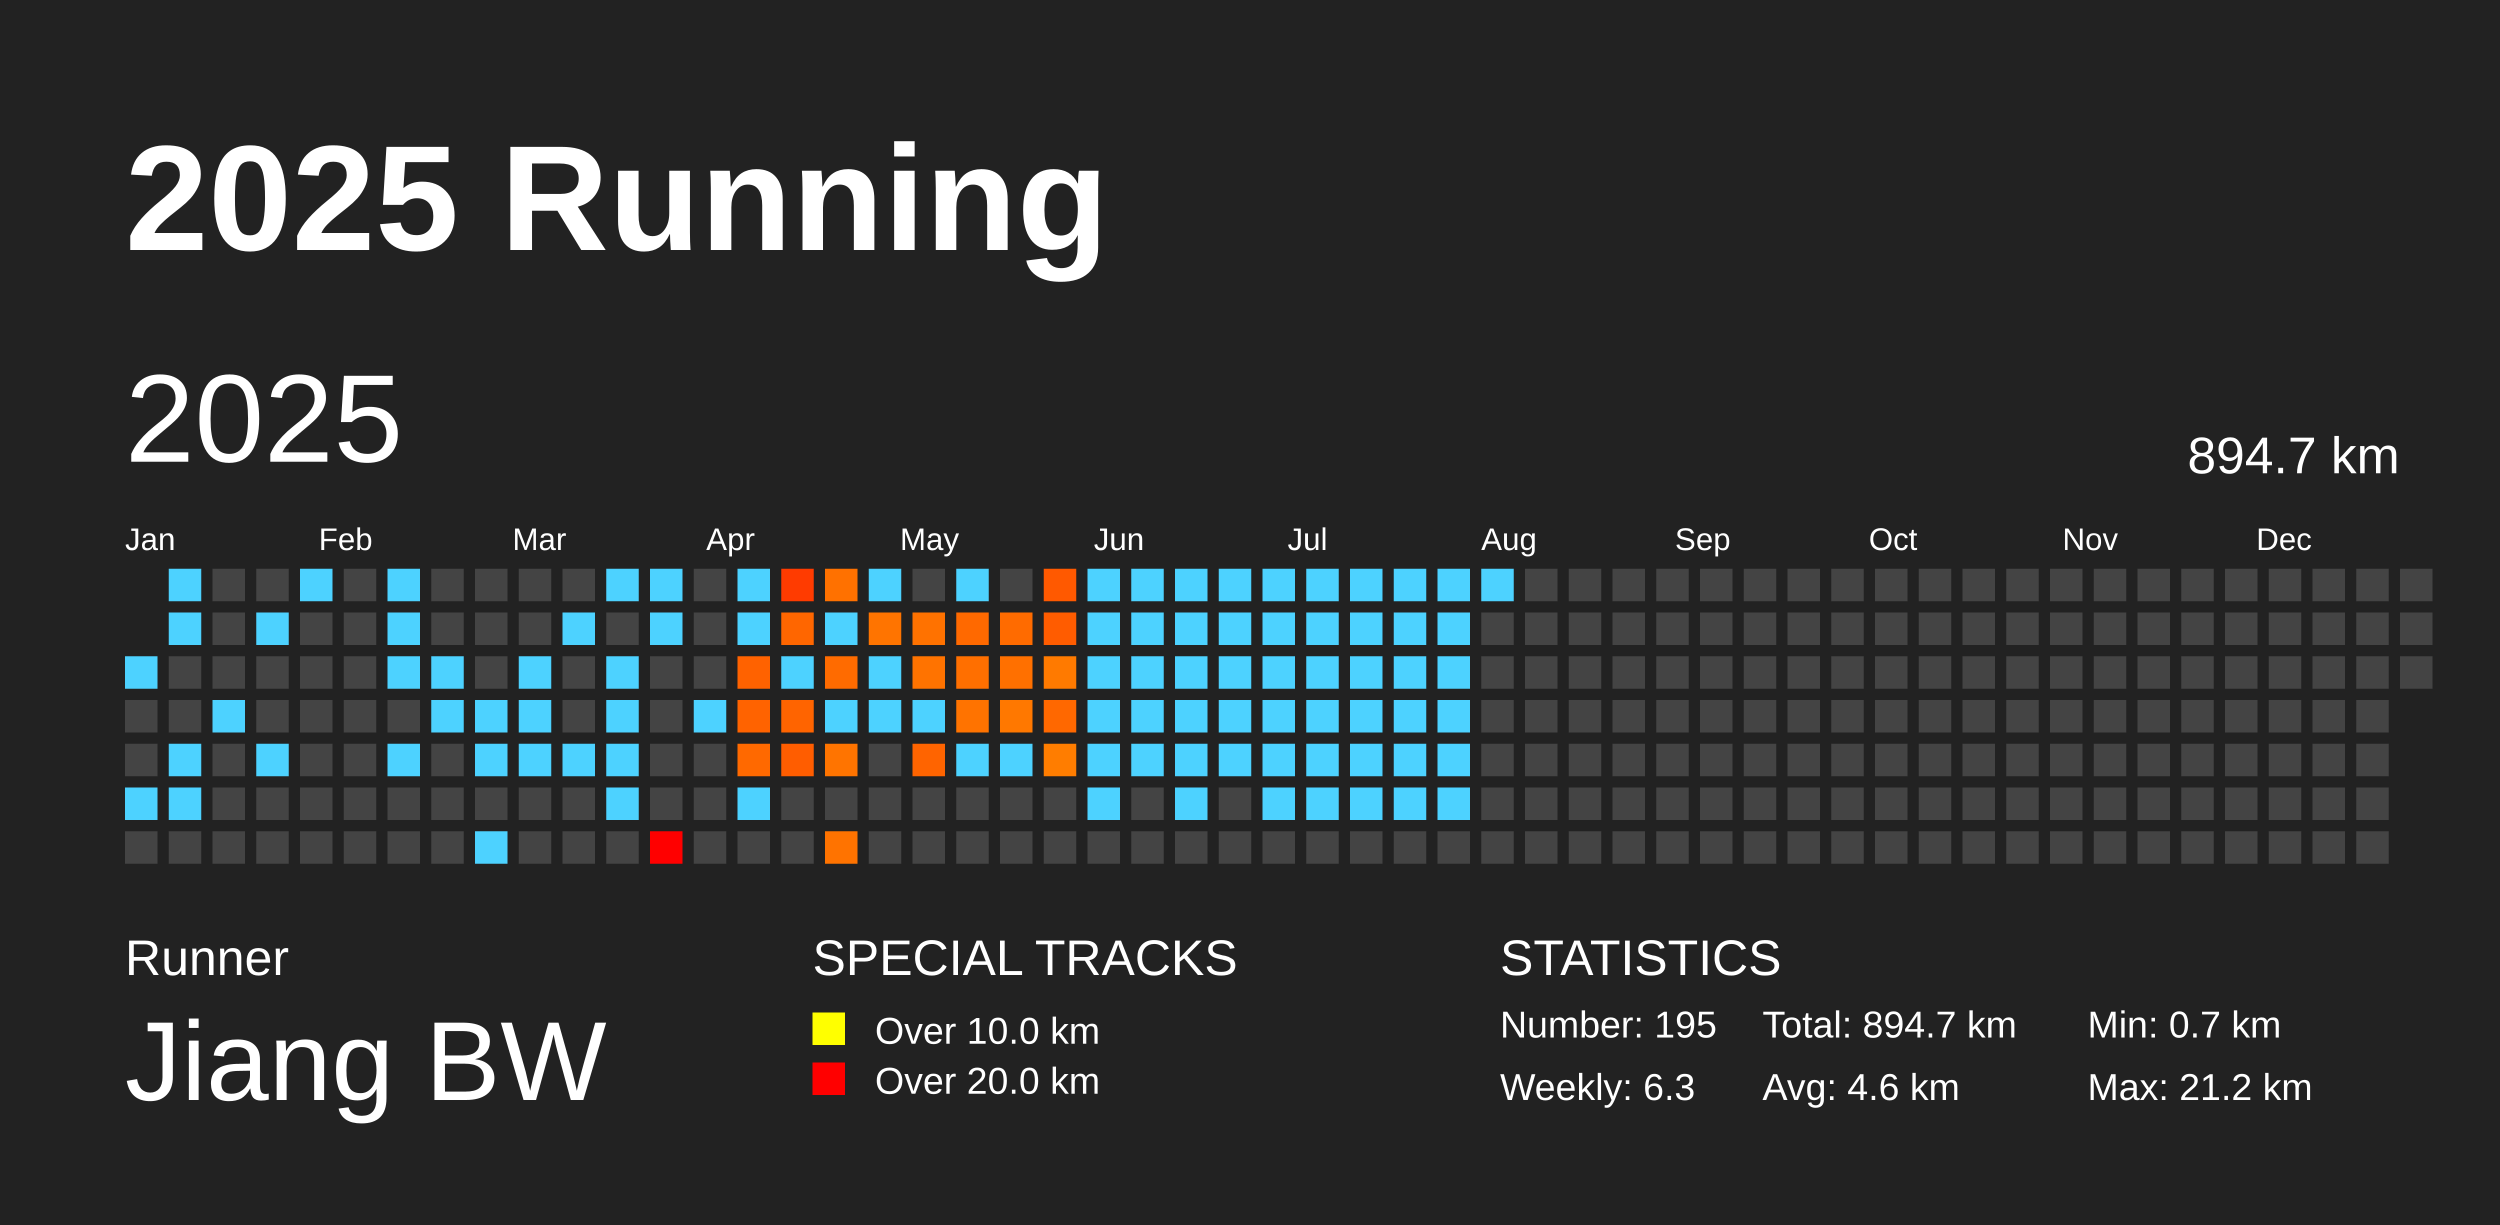
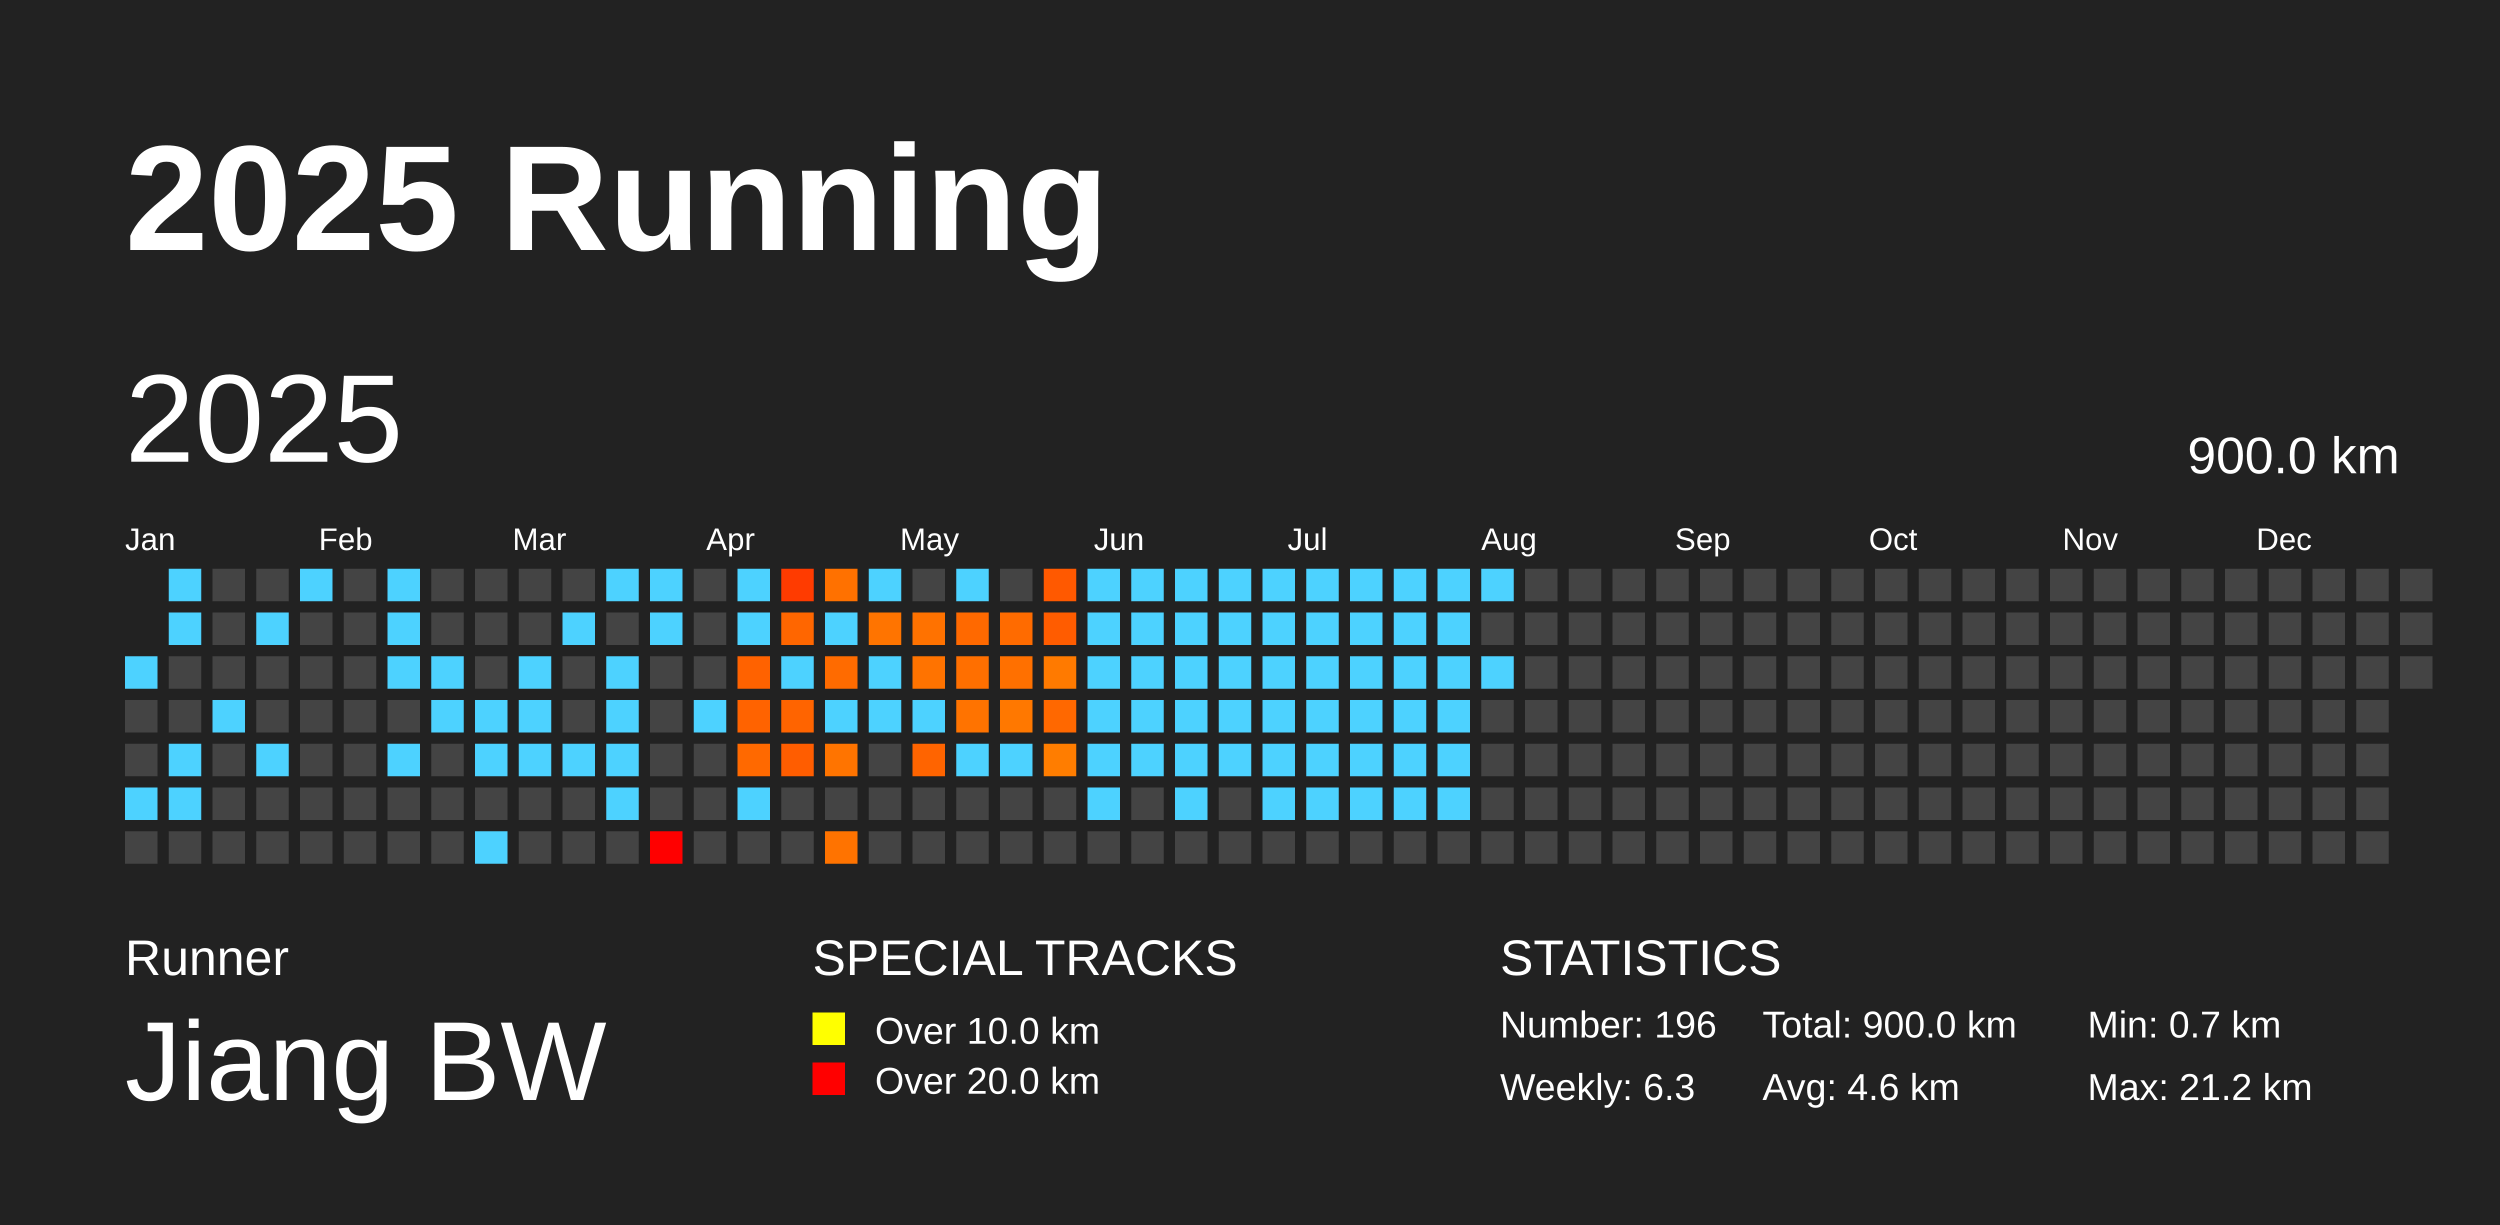
<svg xmlns="http://www.w3.org/2000/svg" baseProfile="full" height="98mm" version="1.1" viewBox="0,0,200,98" width="200mm">
  <defs />
  <rect fill="#222222" height="98" width="200" x="0" y="0" />
  <text fill="#FFFFFF" style="font-size:12px; font-family:Arial; font-weight:bold;" x="10" y="20">2025 Running</text>
  <text fill="#FFFFFF" style="font-size:4px; font-family:Arial" x="10" y="78">Runner</text>
  <text fill="#FFFFFF" style="font-size:9px; font-family:Arial" x="10" y="88">Jiang BW</text>
  <text fill="#FFFFFF" style="font-size:4px; font-family:Arial" x="65" y="78">SPECIAL TRACKS</text>
  <rect fill="yellow" height="2.6" width="2.6" x="65" y="81" />
  <text fill="#FFFFFF" style="font-size:3px; font-family:Arial" x="70" y="83.5">Over 10.0 km</text>
  <rect fill="red" height="2.6" width="2.6" x="65" y="85" />
  <text fill="#FFFFFF" style="font-size:3px; font-family:Arial" x="70" y="87.5">Over 20.0 km</text>
  <text fill="#FFFFFF" style="font-size:4px; font-family:Arial" x="120" y="78">STATISTICS</text>
-   <text fill="#FFFFFF" style="font-size:3px; font-family:Arial" x="120" y="83">Number: 195</text>
+   <text fill="#FFFFFF" style="font-size:3px; font-family:Arial" x="120" y="83">Number: 196</text>
  <text fill="#FFFFFF" style="font-size:3px; font-family:Arial" x="120" y="88">Weekly: 6.3</text>
-   <text fill="#FFFFFF" style="font-size:3px; font-family:Arial" x="141" y="83">Total: 894.7 km</text>
+   <text fill="#FFFFFF" style="font-size:3px; font-family:Arial" x="141" y="83">Total: 900.0 km</text>
  <text fill="#FFFFFF" style="font-size:3px; font-family:Arial" x="141" y="88">Avg: 4.6 km</text>
  <text fill="#FFFFFF" style="font-size:3px; font-family:Arial" x="167" y="83">Min: 0.7 km</text>
  <text fill="#FFFFFF" style="font-size:3px; font-family:Arial" x="167" y="88">Max: 21.2 km</text>
  <text dominant-baseline="hanging" fill="#FFFFFF" style="font-size:10.0px; font-family:Arial;" x="10" y="30">2025</text>
-   <text dominant-baseline="hanging" fill="#FFFFFF" style="font-size:4.125px; font-family:Arial;" x="175" y="35">894.7 km</text>
+   <text dominant-baseline="hanging" fill="#FFFFFF" style="font-size:4.125px; font-family:Arial;" x="175" y="35">900.0 km</text>
  <text fill="#FFFFFF" style="font-size:2.5px; font-family:Arial" x="10.0" y="44">Jan</text>
  <text fill="#FFFFFF" style="font-size:2.5px; font-family:Arial" x="25.5" y="44">Feb</text>
  <text fill="#FFFFFF" style="font-size:2.5px; font-family:Arial" x="41.0" y="44">Mar</text>
  <text fill="#FFFFFF" style="font-size:2.5px; font-family:Arial" x="56.5" y="44">Apr</text>
  <text fill="#FFFFFF" style="font-size:2.5px; font-family:Arial" x="72.0" y="44">May</text>
  <text fill="#FFFFFF" style="font-size:2.5px; font-family:Arial" x="87.5" y="44">Jun</text>
  <text fill="#FFFFFF" style="font-size:2.5px; font-family:Arial" x="103.0" y="44">Jul</text>
  <text fill="#FFFFFF" style="font-size:2.5px; font-family:Arial" x="118.5" y="44">Aug</text>
  <text fill="#FFFFFF" style="font-size:2.5px; font-family:Arial" x="134.0" y="44">Sep</text>
  <text fill="#FFFFFF" style="font-size:2.5px; font-family:Arial" x="149.5" y="44">Oct</text>
  <text fill="#FFFFFF" style="font-size:2.5px; font-family:Arial" x="165.0" y="44">Nov</text>
  <text fill="#FFFFFF" style="font-size:2.5px; font-family:Arial" x="180.5" y="44">Dec</text>
  <rect fill="#4dd2ff" height="2.6" width="2.6" x="10.0" y="52.5" />
  <rect fill="#444444" height="2.6" width="2.6" x="10.0" y="56.0" />
  <rect fill="#444444" height="2.6" width="2.6" x="10.0" y="59.5" />
  <rect fill="#4dd2ff" height="2.6" width="2.6" x="10.0" y="63.0" />
  <rect fill="#444444" height="2.6" width="2.6" x="10.0" y="66.5" />
  <rect fill="#4dd2ff" height="2.6" width="2.6" x="13.5" y="45.5" />
  <rect fill="#4dd2ff" height="2.6" width="2.6" x="13.5" y="49.0" />
  <rect fill="#444444" height="2.6" width="2.6" x="13.5" y="52.5" />
  <rect fill="#444444" height="2.6" width="2.6" x="13.5" y="56.0" />
  <rect fill="#4dd2ff" height="2.6" width="2.6" x="13.5" y="59.5" />
  <rect fill="#4dd2ff" height="2.6" width="2.6" x="13.5" y="63.0" />
  <rect fill="#444444" height="2.6" width="2.6" x="13.5" y="66.5" />
  <rect fill="#444444" height="2.6" width="2.6" x="17.0" y="45.5" />
  <rect fill="#444444" height="2.6" width="2.6" x="17.0" y="49.0" />
  <rect fill="#444444" height="2.6" width="2.6" x="17.0" y="52.5" />
  <rect fill="#4dd2ff" height="2.6" width="2.6" x="17.0" y="56.0" />
  <rect fill="#444444" height="2.6" width="2.6" x="17.0" y="59.5" />
  <rect fill="#444444" height="2.6" width="2.6" x="17.0" y="63.0" />
  <rect fill="#444444" height="2.6" width="2.6" x="17.0" y="66.5" />
  <rect fill="#444444" height="2.6" width="2.6" x="20.5" y="45.5" />
  <rect fill="#4dd2ff" height="2.6" width="2.6" x="20.5" y="49.0" />
  <rect fill="#444444" height="2.6" width="2.6" x="20.5" y="52.5" />
  <rect fill="#444444" height="2.6" width="2.6" x="20.5" y="56.0" />
  <rect fill="#4dd2ff" height="2.6" width="2.6" x="20.5" y="59.5" />
  <rect fill="#444444" height="2.6" width="2.6" x="20.5" y="63.0" />
  <rect fill="#444444" height="2.6" width="2.6" x="20.5" y="66.5" />
  <rect fill="#4dd2ff" height="2.6" width="2.6" x="24.0" y="45.5" />
  <rect fill="#444444" height="2.6" width="2.6" x="24.0" y="49.0" />
  <rect fill="#444444" height="2.6" width="2.6" x="24.0" y="52.5" />
  <rect fill="#444444" height="2.6" width="2.6" x="24.0" y="56.0" />
  <rect fill="#444444" height="2.6" width="2.6" x="24.0" y="59.5" />
  <rect fill="#444444" height="2.6" width="2.6" x="24.0" y="63.0" />
  <rect fill="#444444" height="2.6" width="2.6" x="24.0" y="66.5" />
  <rect fill="#444444" height="2.6" width="2.6" x="27.5" y="45.5" />
  <rect fill="#444444" height="2.6" width="2.6" x="27.5" y="49.0" />
  <rect fill="#444444" height="2.6" width="2.6" x="27.5" y="52.5" />
  <rect fill="#444444" height="2.6" width="2.6" x="27.5" y="56.0" />
  <rect fill="#444444" height="2.6" width="2.6" x="27.5" y="59.5" />
  <rect fill="#444444" height="2.6" width="2.6" x="27.5" y="63.0" />
  <rect fill="#444444" height="2.6" width="2.6" x="27.5" y="66.5" />
  <rect fill="#4dd2ff" height="2.6" width="2.6" x="31.0" y="45.5" />
  <rect fill="#4dd2ff" height="2.6" width="2.6" x="31.0" y="49.0" />
  <rect fill="#4dd2ff" height="2.6" width="2.6" x="31.0" y="52.5" />
  <rect fill="#444444" height="2.6" width="2.6" x="31.0" y="56.0" />
  <rect fill="#4dd2ff" height="2.6" width="2.6" x="31.0" y="59.5" />
  <rect fill="#444444" height="2.6" width="2.6" x="31.0" y="63.0" />
  <rect fill="#444444" height="2.6" width="2.6" x="31.0" y="66.5" />
  <rect fill="#444444" height="2.6" width="2.6" x="34.5" y="45.5" />
  <rect fill="#444444" height="2.6" width="2.6" x="34.5" y="49.0" />
  <rect fill="#4dd2ff" height="2.6" width="2.6" x="34.5" y="52.5" />
  <rect fill="#4dd2ff" height="2.6" width="2.6" x="34.5" y="56.0" />
  <rect fill="#444444" height="2.6" width="2.6" x="34.5" y="59.5" />
  <rect fill="#444444" height="2.6" width="2.6" x="34.5" y="63.0" />
  <rect fill="#444444" height="2.6" width="2.6" x="34.5" y="66.5" />
  <rect fill="#444444" height="2.6" width="2.6" x="38.0" y="45.5" />
  <rect fill="#444444" height="2.6" width="2.6" x="38.0" y="49.0" />
  <rect fill="#444444" height="2.6" width="2.6" x="38.0" y="52.5" />
  <rect fill="#4dd2ff" height="2.6" width="2.6" x="38.0" y="56.0" />
  <rect fill="#4dd2ff" height="2.6" width="2.6" x="38.0" y="59.5" />
  <rect fill="#444444" height="2.6" width="2.6" x="38.0" y="63.0" />
  <rect fill="#4dd2ff" height="2.6" width="2.6" x="38.0" y="66.5" />
  <rect fill="#444444" height="2.6" width="2.6" x="41.5" y="45.5" />
  <rect fill="#444444" height="2.6" width="2.6" x="41.5" y="49.0" />
  <rect fill="#4dd2ff" height="2.6" width="2.6" x="41.5" y="52.5" />
  <rect fill="#4dd2ff" height="2.6" width="2.6" x="41.5" y="56.0" />
  <rect fill="#4dd2ff" height="2.6" width="2.6" x="41.5" y="59.5" />
  <rect fill="#444444" height="2.6" width="2.6" x="41.5" y="63.0" />
  <rect fill="#444444" height="2.6" width="2.6" x="41.5" y="66.5" />
  <rect fill="#444444" height="2.6" width="2.6" x="45.0" y="45.5" />
  <rect fill="#4dd2ff" height="2.6" width="2.6" x="45.0" y="49.0" />
  <rect fill="#444444" height="2.6" width="2.6" x="45.0" y="52.5" />
  <rect fill="#444444" height="2.6" width="2.6" x="45.0" y="56.0" />
  <rect fill="#4dd2ff" height="2.6" width="2.6" x="45.0" y="59.5" />
  <rect fill="#444444" height="2.6" width="2.6" x="45.0" y="63.0" />
  <rect fill="#444444" height="2.6" width="2.6" x="45.0" y="66.5" />
  <rect fill="#4dd2ff" height="2.6" width="2.6" x="48.5" y="45.5" />
  <rect fill="#444444" height="2.6" width="2.6" x="48.5" y="49.0" />
  <rect fill="#4dd2ff" height="2.6" width="2.6" x="48.5" y="52.5" />
  <rect fill="#4dd2ff" height="2.6" width="2.6" x="48.5" y="56.0" />
  <rect fill="#4dd2ff" height="2.6" width="2.6" x="48.5" y="59.5" />
  <rect fill="#4dd2ff" height="2.6" width="2.6" x="48.5" y="63.0" />
  <rect fill="#444444" height="2.6" width="2.6" x="48.5" y="66.5" />
  <rect fill="#4dd2ff" height="2.6" width="2.6" x="52.0" y="45.5" />
  <rect fill="#4dd2ff" height="2.6" width="2.6" x="52.0" y="49.0" />
  <rect fill="#444444" height="2.6" width="2.6" x="52.0" y="52.5" />
  <rect fill="#444444" height="2.6" width="2.6" x="52.0" y="56.0" />
  <rect fill="#444444" height="2.6" width="2.6" x="52.0" y="59.5" />
  <rect fill="#444444" height="2.6" width="2.6" x="52.0" y="63.0" />
  <rect fill="red" height="2.6" width="2.6" x="52.0" y="66.5" />
  <rect fill="#444444" height="2.6" width="2.6" x="55.5" y="45.5" />
  <rect fill="#444444" height="2.6" width="2.6" x="55.5" y="49.0" />
  <rect fill="#444444" height="2.6" width="2.6" x="55.5" y="52.5" />
  <rect fill="#4dd2ff" height="2.6" width="2.6" x="55.5" y="56.0" />
  <rect fill="#444444" height="2.6" width="2.6" x="55.5" y="59.5" />
  <rect fill="#444444" height="2.6" width="2.6" x="55.5" y="63.0" />
  <rect fill="#444444" height="2.6" width="2.6" x="55.5" y="66.5" />
  <rect fill="#4dd2ff" height="2.6" width="2.6" x="59.0" y="45.5" />
  <rect fill="#4dd2ff" height="2.6" width="2.6" x="59.0" y="49.0" />
  <rect fill="#ff6200" height="2.6" width="2.6" x="59.0" y="52.5" />
  <rect fill="#ff6300" height="2.6" width="2.6" x="59.0" y="56.0" />
  <rect fill="#ff6900" height="2.6" width="2.6" x="59.0" y="59.5" />
  <rect fill="#4dd2ff" height="2.6" width="2.6" x="59.0" y="63.0" />
  <rect fill="#444444" height="2.6" width="2.6" x="59.0" y="66.5" />
  <rect fill="#ff3b00" height="2.6" width="2.6" x="62.5" y="45.5" />
  <rect fill="#ff6600" height="2.6" width="2.6" x="62.5" y="49.0" />
  <rect fill="#4dd2ff" height="2.6" width="2.6" x="62.5" y="52.5" />
  <rect fill="#ff6400" height="2.6" width="2.6" x="62.5" y="56.0" />
  <rect fill="#ff5d00" height="2.6" width="2.6" x="62.5" y="59.5" />
  <rect fill="#444444" height="2.6" width="2.6" x="62.5" y="63.0" />
  <rect fill="#444444" height="2.6" width="2.6" x="62.5" y="66.5" />
  <rect fill="#ff7100" height="2.6" width="2.6" x="66.0" y="45.5" />
  <rect fill="#4dd2ff" height="2.6" width="2.6" x="66.0" y="49.0" />
  <rect fill="#ff6b00" height="2.6" width="2.6" x="66.0" y="52.5" />
  <rect fill="#4dd2ff" height="2.6" width="2.6" x="66.0" y="56.0" />
  <rect fill="#ff7400" height="2.6" width="2.6" x="66.0" y="59.5" />
  <rect fill="#444444" height="2.6" width="2.6" x="66.0" y="63.0" />
  <rect fill="#ff7300" height="2.6" width="2.6" x="66.0" y="66.5" />
  <rect fill="#4dd2ff" height="2.6" width="2.6" x="69.5" y="45.5" />
  <rect fill="#ff7400" height="2.6" width="2.6" x="69.5" y="49.0" />
  <rect fill="#4dd2ff" height="2.6" width="2.6" x="69.5" y="52.5" />
  <rect fill="#4dd2ff" height="2.6" width="2.6" x="69.5" y="56.0" />
  <rect fill="#444444" height="2.6" width="2.6" x="69.5" y="59.5" />
  <rect fill="#444444" height="2.6" width="2.6" x="69.5" y="63.0" />
  <rect fill="#444444" height="2.6" width="2.6" x="69.5" y="66.5" />
  <rect fill="#444444" height="2.6" width="2.6" x="73.0" y="45.5" />
  <rect fill="#ff7200" height="2.6" width="2.6" x="73.0" y="49.0" />
  <rect fill="#ff7300" height="2.6" width="2.6" x="73.0" y="52.5" />
  <rect fill="#4dd2ff" height="2.6" width="2.6" x="73.0" y="56.0" />
  <rect fill="#ff6400" height="2.6" width="2.6" x="73.0" y="59.5" />
  <rect fill="#444444" height="2.6" width="2.6" x="73.0" y="63.0" />
  <rect fill="#444444" height="2.6" width="2.6" x="73.0" y="66.5" />
  <rect fill="#4dd2ff" height="2.6" width="2.6" x="76.5" y="45.5" />
  <rect fill="#ff6900" height="2.6" width="2.6" x="76.5" y="49.0" />
  <rect fill="#ff6f00" height="2.6" width="2.6" x="76.5" y="52.5" />
  <rect fill="#ff7300" height="2.6" width="2.6" x="76.5" y="56.0" />
  <rect fill="#4dd2ff" height="2.6" width="2.6" x="76.5" y="59.5" />
  <rect fill="#444444" height="2.6" width="2.6" x="76.5" y="63.0" />
  <rect fill="#444444" height="2.6" width="2.6" x="76.5" y="66.5" />
  <rect fill="#444444" height="2.6" width="2.6" x="80.0" y="45.5" />
  <rect fill="#ff6b00" height="2.6" width="2.6" x="80.0" y="49.0" />
  <rect fill="#ff7000" height="2.6" width="2.6" x="80.0" y="52.5" />
  <rect fill="#ff7800" height="2.6" width="2.6" x="80.0" y="56.0" />
  <rect fill="#4dd2ff" height="2.6" width="2.6" x="80.0" y="59.5" />
  <rect fill="#444444" height="2.6" width="2.6" x="80.0" y="63.0" />
  <rect fill="#444444" height="2.6" width="2.6" x="80.0" y="66.5" />
  <rect fill="#ff5900" height="2.6" width="2.6" x="83.5" y="45.5" />
  <rect fill="#ff5c00" height="2.6" width="2.6" x="83.5" y="49.0" />
  <rect fill="#ff7a00" height="2.6" width="2.6" x="83.5" y="52.5" />
  <rect fill="#ff6800" height="2.6" width="2.6" x="83.5" y="56.0" />
  <rect fill="#ff7d00" height="2.6" width="2.6" x="83.5" y="59.5" />
  <rect fill="#444444" height="2.6" width="2.6" x="83.5" y="63.0" />
  <rect fill="#444444" height="2.6" width="2.6" x="83.5" y="66.5" />
  <rect fill="#4dd2ff" height="2.6" width="2.6" x="87.0" y="45.5" />
  <rect fill="#4dd2ff" height="2.6" width="2.6" x="87.0" y="49.0" />
  <rect fill="#4dd2ff" height="2.6" width="2.6" x="87.0" y="52.5" />
  <rect fill="#4dd2ff" height="2.6" width="2.6" x="87.0" y="56.0" />
  <rect fill="#4dd2ff" height="2.6" width="2.6" x="87.0" y="59.5" />
  <rect fill="#4dd2ff" height="2.6" width="2.6" x="87.0" y="63.0" />
  <rect fill="#444444" height="2.6" width="2.6" x="87.0" y="66.5" />
  <rect fill="#4dd2ff" height="2.6" width="2.6" x="90.5" y="45.5" />
  <rect fill="#4dd2ff" height="2.6" width="2.6" x="90.5" y="49.0" />
  <rect fill="#4dd2ff" height="2.6" width="2.6" x="90.5" y="52.5" />
  <rect fill="#4dd2ff" height="2.6" width="2.6" x="90.5" y="56.0" />
  <rect fill="#4dd2ff" height="2.6" width="2.6" x="90.5" y="59.5" />
  <rect fill="#444444" height="2.6" width="2.6" x="90.5" y="63.0" />
  <rect fill="#444444" height="2.6" width="2.6" x="90.5" y="66.5" />
  <rect fill="#4dd2ff" height="2.6" width="2.6" x="94.0" y="45.5" />
  <rect fill="#4dd2ff" height="2.6" width="2.6" x="94.0" y="49.0" />
  <rect fill="#4dd2ff" height="2.6" width="2.6" x="94.0" y="52.5" />
  <rect fill="#4dd2ff" height="2.6" width="2.6" x="94.0" y="56.0" />
  <rect fill="#4dd2ff" height="2.6" width="2.6" x="94.0" y="59.5" />
  <rect fill="#4dd2ff" height="2.6" width="2.6" x="94.0" y="63.0" />
  <rect fill="#444444" height="2.6" width="2.6" x="94.0" y="66.5" />
  <rect fill="#4dd2ff" height="2.6" width="2.6" x="97.5" y="45.5" />
  <rect fill="#4dd2ff" height="2.6" width="2.6" x="97.5" y="49.0" />
  <rect fill="#4dd2ff" height="2.6" width="2.6" x="97.5" y="52.5" />
  <rect fill="#4dd2ff" height="2.6" width="2.6" x="97.5" y="56.0" />
  <rect fill="#4dd2ff" height="2.6" width="2.6" x="97.5" y="59.5" />
  <rect fill="#444444" height="2.6" width="2.6" x="97.5" y="63.0" />
  <rect fill="#444444" height="2.6" width="2.6" x="97.5" y="66.5" />
  <rect fill="#4dd2ff" height="2.6" width="2.6" x="101.0" y="45.5" />
  <rect fill="#4dd2ff" height="2.6" width="2.6" x="101.0" y="49.0" />
  <rect fill="#4dd2ff" height="2.6" width="2.6" x="101.0" y="52.5" />
  <rect fill="#4dd2ff" height="2.6" width="2.6" x="101.0" y="56.0" />
  <rect fill="#4dd2ff" height="2.6" width="2.6" x="101.0" y="59.5" />
  <rect fill="#4dd2ff" height="2.6" width="2.6" x="101.0" y="63.0" />
  <rect fill="#444444" height="2.6" width="2.6" x="101.0" y="66.5" />
  <rect fill="#4dd2ff" height="2.6" width="2.6" x="104.5" y="45.5" />
  <rect fill="#4dd2ff" height="2.6" width="2.6" x="104.5" y="49.0" />
  <rect fill="#4dd2ff" height="2.6" width="2.6" x="104.5" y="52.5" />
  <rect fill="#4dd2ff" height="2.6" width="2.6" x="104.5" y="56.0" />
  <rect fill="#4dd2ff" height="2.6" width="2.6" x="104.5" y="59.5" />
  <rect fill="#4dd2ff" height="2.6" width="2.6" x="104.5" y="63.0" />
  <rect fill="#444444" height="2.6" width="2.6" x="104.5" y="66.5" />
  <rect fill="#4dd2ff" height="2.6" width="2.6" x="108.0" y="45.5" />
  <rect fill="#4dd2ff" height="2.6" width="2.6" x="108.0" y="49.0" />
  <rect fill="#4dd2ff" height="2.6" width="2.6" x="108.0" y="52.5" />
  <rect fill="#4dd2ff" height="2.6" width="2.6" x="108.0" y="56.0" />
  <rect fill="#4dd2ff" height="2.6" width="2.6" x="108.0" y="59.5" />
  <rect fill="#4dd2ff" height="2.6" width="2.6" x="108.0" y="63.0" />
  <rect fill="#444444" height="2.6" width="2.6" x="108.0" y="66.5" />
  <rect fill="#4dd2ff" height="2.6" width="2.6" x="111.5" y="45.5" />
  <rect fill="#4dd2ff" height="2.6" width="2.6" x="111.5" y="49.0" />
  <rect fill="#4dd2ff" height="2.6" width="2.6" x="111.5" y="52.5" />
  <rect fill="#4dd2ff" height="2.6" width="2.6" x="111.5" y="56.0" />
  <rect fill="#4dd2ff" height="2.6" width="2.6" x="111.5" y="59.5" />
  <rect fill="#4dd2ff" height="2.6" width="2.6" x="111.5" y="63.0" />
  <rect fill="#444444" height="2.6" width="2.6" x="111.5" y="66.5" />
  <rect fill="#4dd2ff" height="2.6" width="2.6" x="115.0" y="45.5" />
  <rect fill="#4dd2ff" height="2.6" width="2.6" x="115.0" y="49.0" />
  <rect fill="#4dd2ff" height="2.6" width="2.6" x="115.0" y="52.5" />
  <rect fill="#4dd2ff" height="2.6" width="2.6" x="115.0" y="56.0" />
  <rect fill="#4dd2ff" height="2.6" width="2.6" x="115.0" y="59.5" />
  <rect fill="#4dd2ff" height="2.6" width="2.6" x="115.0" y="63.0" />
  <rect fill="#444444" height="2.6" width="2.6" x="115.0" y="66.5" />
  <rect fill="#4dd2ff" height="2.6" width="2.6" x="118.5" y="45.5" />
  <rect fill="#444444" height="2.6" width="2.6" x="118.5" y="49.0" />
-   <rect fill="#444444" height="2.6" width="2.6" x="118.5" y="52.5" />
+   <rect fill="#4dd2ff" height="2.6" width="2.6" x="118.5" y="52.5" />
  <rect fill="#444444" height="2.6" width="2.6" x="118.5" y="56.0" />
  <rect fill="#444444" height="2.6" width="2.6" x="118.5" y="59.5" />
  <rect fill="#444444" height="2.6" width="2.6" x="118.5" y="63.0" />
  <rect fill="#444444" height="2.6" width="2.6" x="118.5" y="66.5" />
  <rect fill="#444444" height="2.6" width="2.6" x="122.0" y="45.5" />
  <rect fill="#444444" height="2.6" width="2.6" x="122.0" y="49.0" />
  <rect fill="#444444" height="2.6" width="2.6" x="122.0" y="52.5" />
  <rect fill="#444444" height="2.6" width="2.6" x="122.0" y="56.0" />
  <rect fill="#444444" height="2.6" width="2.6" x="122.0" y="59.5" />
  <rect fill="#444444" height="2.6" width="2.6" x="122.0" y="63.0" />
  <rect fill="#444444" height="2.6" width="2.6" x="122.0" y="66.5" />
  <rect fill="#444444" height="2.6" width="2.6" x="125.5" y="45.5" />
  <rect fill="#444444" height="2.6" width="2.6" x="125.5" y="49.0" />
  <rect fill="#444444" height="2.6" width="2.6" x="125.5" y="52.5" />
  <rect fill="#444444" height="2.6" width="2.6" x="125.5" y="56.0" />
  <rect fill="#444444" height="2.6" width="2.6" x="125.5" y="59.5" />
  <rect fill="#444444" height="2.6" width="2.6" x="125.5" y="63.0" />
  <rect fill="#444444" height="2.6" width="2.6" x="125.5" y="66.5" />
  <rect fill="#444444" height="2.6" width="2.6" x="129.0" y="45.5" />
  <rect fill="#444444" height="2.6" width="2.6" x="129.0" y="49.0" />
  <rect fill="#444444" height="2.6" width="2.6" x="129.0" y="52.5" />
  <rect fill="#444444" height="2.6" width="2.6" x="129.0" y="56.0" />
  <rect fill="#444444" height="2.6" width="2.6" x="129.0" y="59.5" />
  <rect fill="#444444" height="2.6" width="2.6" x="129.0" y="63.0" />
  <rect fill="#444444" height="2.6" width="2.6" x="129.0" y="66.5" />
  <rect fill="#444444" height="2.6" width="2.6" x="132.5" y="45.5" />
  <rect fill="#444444" height="2.6" width="2.6" x="132.5" y="49.0" />
  <rect fill="#444444" height="2.6" width="2.6" x="132.5" y="52.5" />
  <rect fill="#444444" height="2.6" width="2.6" x="132.5" y="56.0" />
  <rect fill="#444444" height="2.6" width="2.6" x="132.5" y="59.5" />
  <rect fill="#444444" height="2.6" width="2.6" x="132.5" y="63.0" />
  <rect fill="#444444" height="2.6" width="2.6" x="132.5" y="66.5" />
  <rect fill="#444444" height="2.6" width="2.6" x="136.0" y="45.5" />
  <rect fill="#444444" height="2.6" width="2.6" x="136.0" y="49.0" />
  <rect fill="#444444" height="2.6" width="2.6" x="136.0" y="52.5" />
  <rect fill="#444444" height="2.6" width="2.6" x="136.0" y="56.0" />
  <rect fill="#444444" height="2.6" width="2.6" x="136.0" y="59.5" />
  <rect fill="#444444" height="2.6" width="2.6" x="136.0" y="63.0" />
  <rect fill="#444444" height="2.6" width="2.6" x="136.0" y="66.5" />
  <rect fill="#444444" height="2.6" width="2.6" x="139.5" y="45.5" />
  <rect fill="#444444" height="2.6" width="2.6" x="139.5" y="49.0" />
  <rect fill="#444444" height="2.6" width="2.6" x="139.5" y="52.5" />
  <rect fill="#444444" height="2.6" width="2.6" x="139.5" y="56.0" />
  <rect fill="#444444" height="2.6" width="2.6" x="139.5" y="59.5" />
  <rect fill="#444444" height="2.6" width="2.6" x="139.5" y="63.0" />
  <rect fill="#444444" height="2.6" width="2.6" x="139.5" y="66.5" />
  <rect fill="#444444" height="2.6" width="2.6" x="143.0" y="45.5" />
  <rect fill="#444444" height="2.6" width="2.6" x="143.0" y="49.0" />
  <rect fill="#444444" height="2.6" width="2.6" x="143.0" y="52.5" />
  <rect fill="#444444" height="2.6" width="2.6" x="143.0" y="56.0" />
  <rect fill="#444444" height="2.6" width="2.6" x="143.0" y="59.5" />
  <rect fill="#444444" height="2.6" width="2.6" x="143.0" y="63.0" />
  <rect fill="#444444" height="2.6" width="2.6" x="143.0" y="66.5" />
  <rect fill="#444444" height="2.6" width="2.6" x="146.5" y="45.5" />
  <rect fill="#444444" height="2.6" width="2.6" x="146.5" y="49.0" />
  <rect fill="#444444" height="2.6" width="2.6" x="146.5" y="52.5" />
  <rect fill="#444444" height="2.6" width="2.6" x="146.5" y="56.0" />
  <rect fill="#444444" height="2.6" width="2.6" x="146.5" y="59.5" />
  <rect fill="#444444" height="2.6" width="2.6" x="146.5" y="63.0" />
  <rect fill="#444444" height="2.6" width="2.6" x="146.5" y="66.5" />
  <rect fill="#444444" height="2.6" width="2.6" x="150.0" y="45.5" />
  <rect fill="#444444" height="2.6" width="2.6" x="150.0" y="49.0" />
  <rect fill="#444444" height="2.6" width="2.6" x="150.0" y="52.5" />
  <rect fill="#444444" height="2.6" width="2.6" x="150.0" y="56.0" />
  <rect fill="#444444" height="2.6" width="2.6" x="150.0" y="59.5" />
  <rect fill="#444444" height="2.6" width="2.6" x="150.0" y="63.0" />
  <rect fill="#444444" height="2.6" width="2.6" x="150.0" y="66.5" />
  <rect fill="#444444" height="2.6" width="2.6" x="153.5" y="45.5" />
  <rect fill="#444444" height="2.6" width="2.6" x="153.5" y="49.0" />
  <rect fill="#444444" height="2.6" width="2.6" x="153.5" y="52.5" />
  <rect fill="#444444" height="2.6" width="2.6" x="153.5" y="56.0" />
  <rect fill="#444444" height="2.6" width="2.6" x="153.5" y="59.5" />
  <rect fill="#444444" height="2.6" width="2.6" x="153.5" y="63.0" />
  <rect fill="#444444" height="2.6" width="2.6" x="153.5" y="66.5" />
  <rect fill="#444444" height="2.6" width="2.6" x="157.0" y="45.5" />
  <rect fill="#444444" height="2.6" width="2.6" x="157.0" y="49.0" />
  <rect fill="#444444" height="2.6" width="2.6" x="157.0" y="52.5" />
  <rect fill="#444444" height="2.6" width="2.6" x="157.0" y="56.0" />
  <rect fill="#444444" height="2.6" width="2.6" x="157.0" y="59.5" />
  <rect fill="#444444" height="2.6" width="2.6" x="157.0" y="63.0" />
  <rect fill="#444444" height="2.6" width="2.6" x="157.0" y="66.5" />
  <rect fill="#444444" height="2.6" width="2.6" x="160.5" y="45.5" />
  <rect fill="#444444" height="2.6" width="2.6" x="160.5" y="49.0" />
  <rect fill="#444444" height="2.6" width="2.6" x="160.5" y="52.5" />
  <rect fill="#444444" height="2.6" width="2.6" x="160.5" y="56.0" />
  <rect fill="#444444" height="2.6" width="2.6" x="160.5" y="59.5" />
  <rect fill="#444444" height="2.6" width="2.6" x="160.5" y="63.0" />
  <rect fill="#444444" height="2.6" width="2.6" x="160.5" y="66.5" />
  <rect fill="#444444" height="2.6" width="2.6" x="164.0" y="45.5" />
  <rect fill="#444444" height="2.6" width="2.6" x="164.0" y="49.0" />
  <rect fill="#444444" height="2.6" width="2.6" x="164.0" y="52.5" />
  <rect fill="#444444" height="2.6" width="2.6" x="164.0" y="56.0" />
  <rect fill="#444444" height="2.6" width="2.6" x="164.0" y="59.5" />
  <rect fill="#444444" height="2.6" width="2.6" x="164.0" y="63.0" />
  <rect fill="#444444" height="2.6" width="2.6" x="164.0" y="66.5" />
  <rect fill="#444444" height="2.6" width="2.6" x="167.5" y="45.5" />
  <rect fill="#444444" height="2.6" width="2.6" x="167.5" y="49.0" />
  <rect fill="#444444" height="2.6" width="2.6" x="167.5" y="52.5" />
  <rect fill="#444444" height="2.6" width="2.6" x="167.5" y="56.0" />
  <rect fill="#444444" height="2.6" width="2.6" x="167.5" y="59.5" />
  <rect fill="#444444" height="2.6" width="2.6" x="167.5" y="63.0" />
  <rect fill="#444444" height="2.6" width="2.6" x="167.5" y="66.5" />
  <rect fill="#444444" height="2.6" width="2.6" x="171.0" y="45.5" />
  <rect fill="#444444" height="2.6" width="2.6" x="171.0" y="49.0" />
  <rect fill="#444444" height="2.6" width="2.6" x="171.0" y="52.5" />
  <rect fill="#444444" height="2.6" width="2.6" x="171.0" y="56.0" />
  <rect fill="#444444" height="2.6" width="2.6" x="171.0" y="59.5" />
  <rect fill="#444444" height="2.6" width="2.6" x="171.0" y="63.0" />
  <rect fill="#444444" height="2.6" width="2.6" x="171.0" y="66.5" />
  <rect fill="#444444" height="2.6" width="2.6" x="174.5" y="45.5" />
  <rect fill="#444444" height="2.6" width="2.6" x="174.5" y="49.0" />
  <rect fill="#444444" height="2.6" width="2.6" x="174.5" y="52.5" />
  <rect fill="#444444" height="2.6" width="2.6" x="174.5" y="56.0" />
  <rect fill="#444444" height="2.6" width="2.6" x="174.5" y="59.5" />
  <rect fill="#444444" height="2.6" width="2.6" x="174.5" y="63.0" />
  <rect fill="#444444" height="2.6" width="2.6" x="174.5" y="66.5" />
  <rect fill="#444444" height="2.6" width="2.6" x="178.0" y="45.5" />
  <rect fill="#444444" height="2.6" width="2.6" x="178.0" y="49.0" />
  <rect fill="#444444" height="2.6" width="2.6" x="178.0" y="52.5" />
  <rect fill="#444444" height="2.6" width="2.6" x="178.0" y="56.0" />
  <rect fill="#444444" height="2.6" width="2.6" x="178.0" y="59.5" />
  <rect fill="#444444" height="2.6" width="2.6" x="178.0" y="63.0" />
  <rect fill="#444444" height="2.6" width="2.6" x="178.0" y="66.5" />
  <rect fill="#444444" height="2.6" width="2.6" x="181.5" y="45.5" />
  <rect fill="#444444" height="2.6" width="2.6" x="181.5" y="49.0" />
  <rect fill="#444444" height="2.6" width="2.6" x="181.5" y="52.5" />
  <rect fill="#444444" height="2.6" width="2.6" x="181.5" y="56.0" />
  <rect fill="#444444" height="2.6" width="2.6" x="181.5" y="59.5" />
  <rect fill="#444444" height="2.6" width="2.6" x="181.5" y="63.0" />
  <rect fill="#444444" height="2.6" width="2.6" x="181.5" y="66.5" />
  <rect fill="#444444" height="2.6" width="2.6" x="185.0" y="45.5" />
  <rect fill="#444444" height="2.6" width="2.6" x="185.0" y="49.0" />
  <rect fill="#444444" height="2.6" width="2.6" x="185.0" y="52.5" />
  <rect fill="#444444" height="2.6" width="2.6" x="185.0" y="56.0" />
  <rect fill="#444444" height="2.6" width="2.6" x="185.0" y="59.5" />
  <rect fill="#444444" height="2.6" width="2.6" x="185.0" y="63.0" />
  <rect fill="#444444" height="2.6" width="2.6" x="185.0" y="66.5" />
  <rect fill="#444444" height="2.6" width="2.6" x="188.5" y="45.5" />
  <rect fill="#444444" height="2.6" width="2.6" x="188.5" y="49.0" />
  <rect fill="#444444" height="2.6" width="2.6" x="188.5" y="52.5" />
  <rect fill="#444444" height="2.6" width="2.6" x="188.5" y="56.0" />
  <rect fill="#444444" height="2.6" width="2.6" x="188.5" y="59.5" />
  <rect fill="#444444" height="2.6" width="2.6" x="188.5" y="63.0" />
  <rect fill="#444444" height="2.6" width="2.6" x="188.5" y="66.5" />
  <rect fill="#444444" height="2.6" width="2.6" x="192.0" y="45.5" />
  <rect fill="#444444" height="2.6" width="2.6" x="192.0" y="49.0" />
  <rect fill="#444444" height="2.6" width="2.6" x="192.0" y="52.5" />
</svg>
